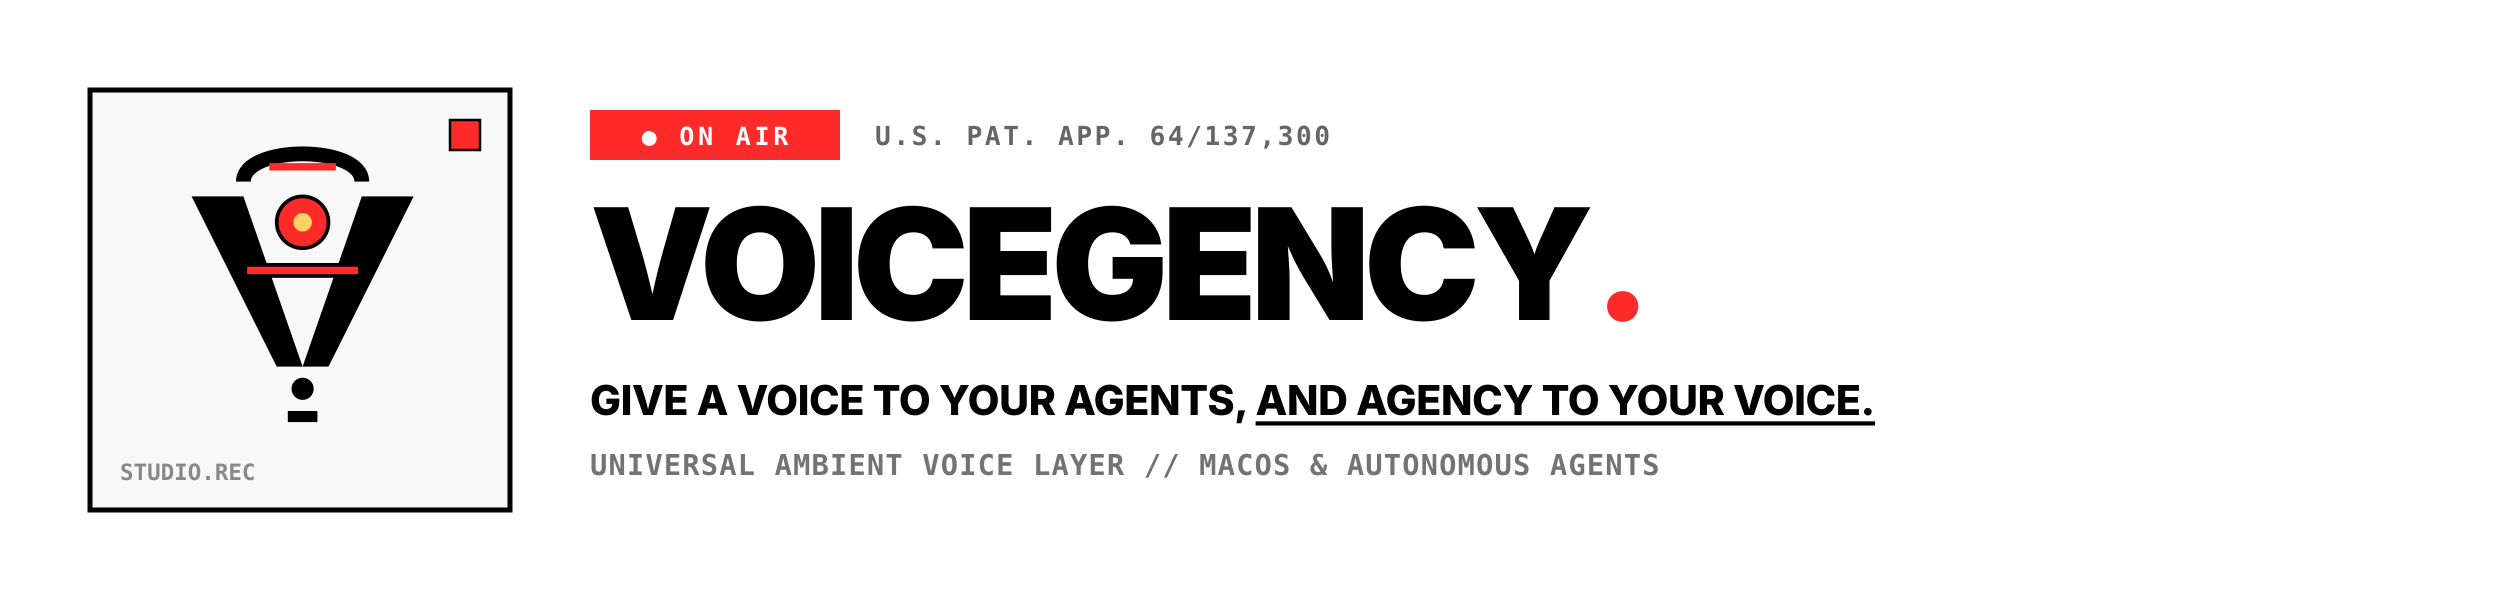
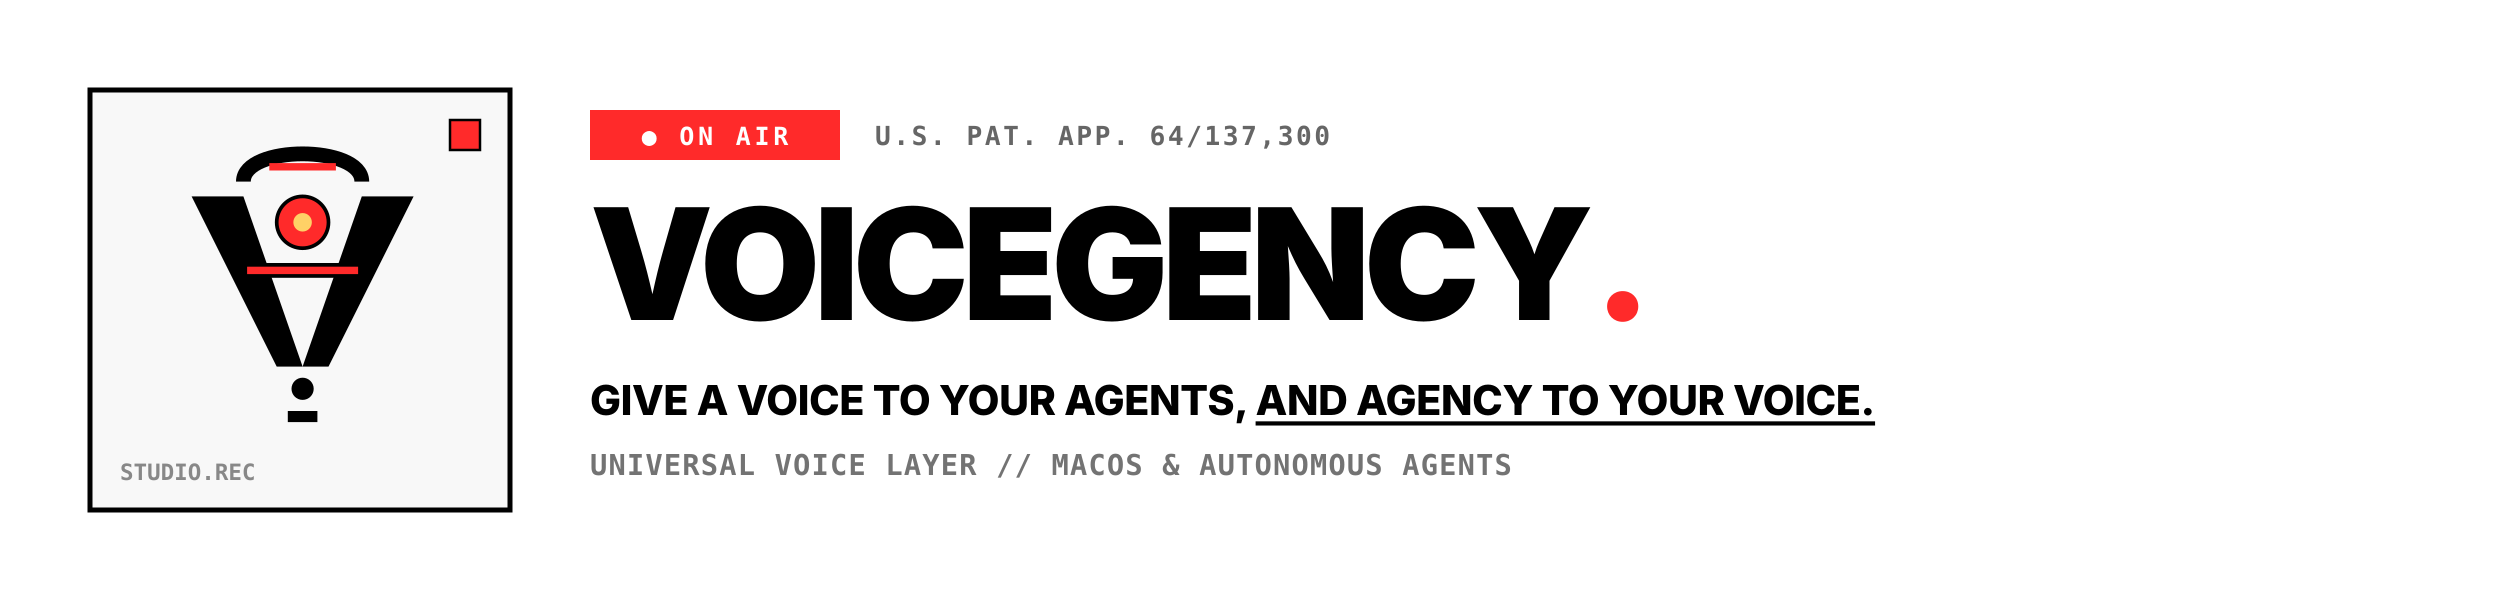
<svg xmlns="http://www.w3.org/2000/svg" viewBox="0 0 1000 240" width="100%" height="100%">
  <rect width="1000" height="240" fill="#FFFFFF" />
  <g transform="translate(36, 36)">
    <rect width="168" height="168" fill="#F8F8F8" stroke="#000000" stroke-width="2" />
    <g transform="translate(14, 10) scale(0.74)">
      <path d="M 64 36 C 64 16, 128 16, 128 36" fill="none" stroke="#000000" stroke-width="8" />
      <line x1="78" y1="28" x2="114" y2="28" stroke="#FF2A2A" stroke-width="4" />
      <polygon points="36,44 64,44 96,136 82,136" fill="#000000" />
      <polygon points="156,44 128,44 96,136 110,136" fill="#000000" />
      <rect x="62" y="80" width="68" height="8" fill="#000000" />
      <rect x="66" y="82" width="60" height="4" fill="#FF2A2A" />
      <circle cx="96" cy="58" r="14" fill="#FF2A2A" stroke="#000000" stroke-width="2" />
      <circle cx="96" cy="58" r="5" fill="#FFD166" />
      <circle cx="96" cy="148" r="6" fill="#000000" />
      <rect x="88" y="160" width="16" height="6" fill="#000000" />
    </g>
    <text x="12" y="156" fill="#888888" font-family="'JetBrains Mono', monospace" font-size="9" font-weight="700">STUDIO.REC</text>
    <rect x="144" y="12" width="12" height="12" fill="#FF2A2A" stroke="#000000" stroke-width="1" />
  </g>
  <g transform="translate(236, 42)">
    <g transform="translate(0, 14)">
      <rect x="0" y="-12" width="100" height="20" fill="#FF2A2A" />
      <text x="50" y="2" fill="#FFFFFF" font-family="'JetBrains Mono', monospace" font-size="10" font-weight="900" letter-spacing="1.5" text-anchor="middle">● ON AIR</text>
      <text x="114" y="2" fill="#666666" font-family="'JetBrains Mono', monospace" font-size="10.5" font-weight="700" letter-spacing="1">U.S. PAT. APP. 64/137,300</text>
    </g>
    <text x="0" y="86" fill="#000000" font-family="-apple-system, 'Helvetica Neue', 'Neue Haas Grotesk', 'Inter', sans-serif" font-weight="900" font-size="62" letter-spacing="-0.04em">
      VOICEGENCY<tspan fill="#FF2A2A">.</tspan>
    </text>
    <text x="0" y="124" fill="#000000" font-family="-apple-system, 'Helvetica Neue', sans-serif" font-weight="800" font-size="16.5" letter-spacing="-0.01em">
      GIVE A VOICE TO YOUR AGENTS, <tspan fill="#000000" text-decoration="underline" style="text-decoration-color: #FF2A2A; text-decoration-thickness: 3px;">AND AGENCY TO YOUR VOICE.</tspan>
    </text>
    <text x="0" y="148" fill="#737373" font-family="'JetBrains Mono', monospace" font-size="11.5" font-weight="600" letter-spacing="0.04em">
-       UNIVERSAL AMBIENT VOICE LAYER // MACOS &amp; AUTONOMOUS AGENTS
+       UNIVERSAL VOICE LAYER // MACOS &amp; AUTONOMOUS AGENTS
    </text>
  </g>
</svg>
